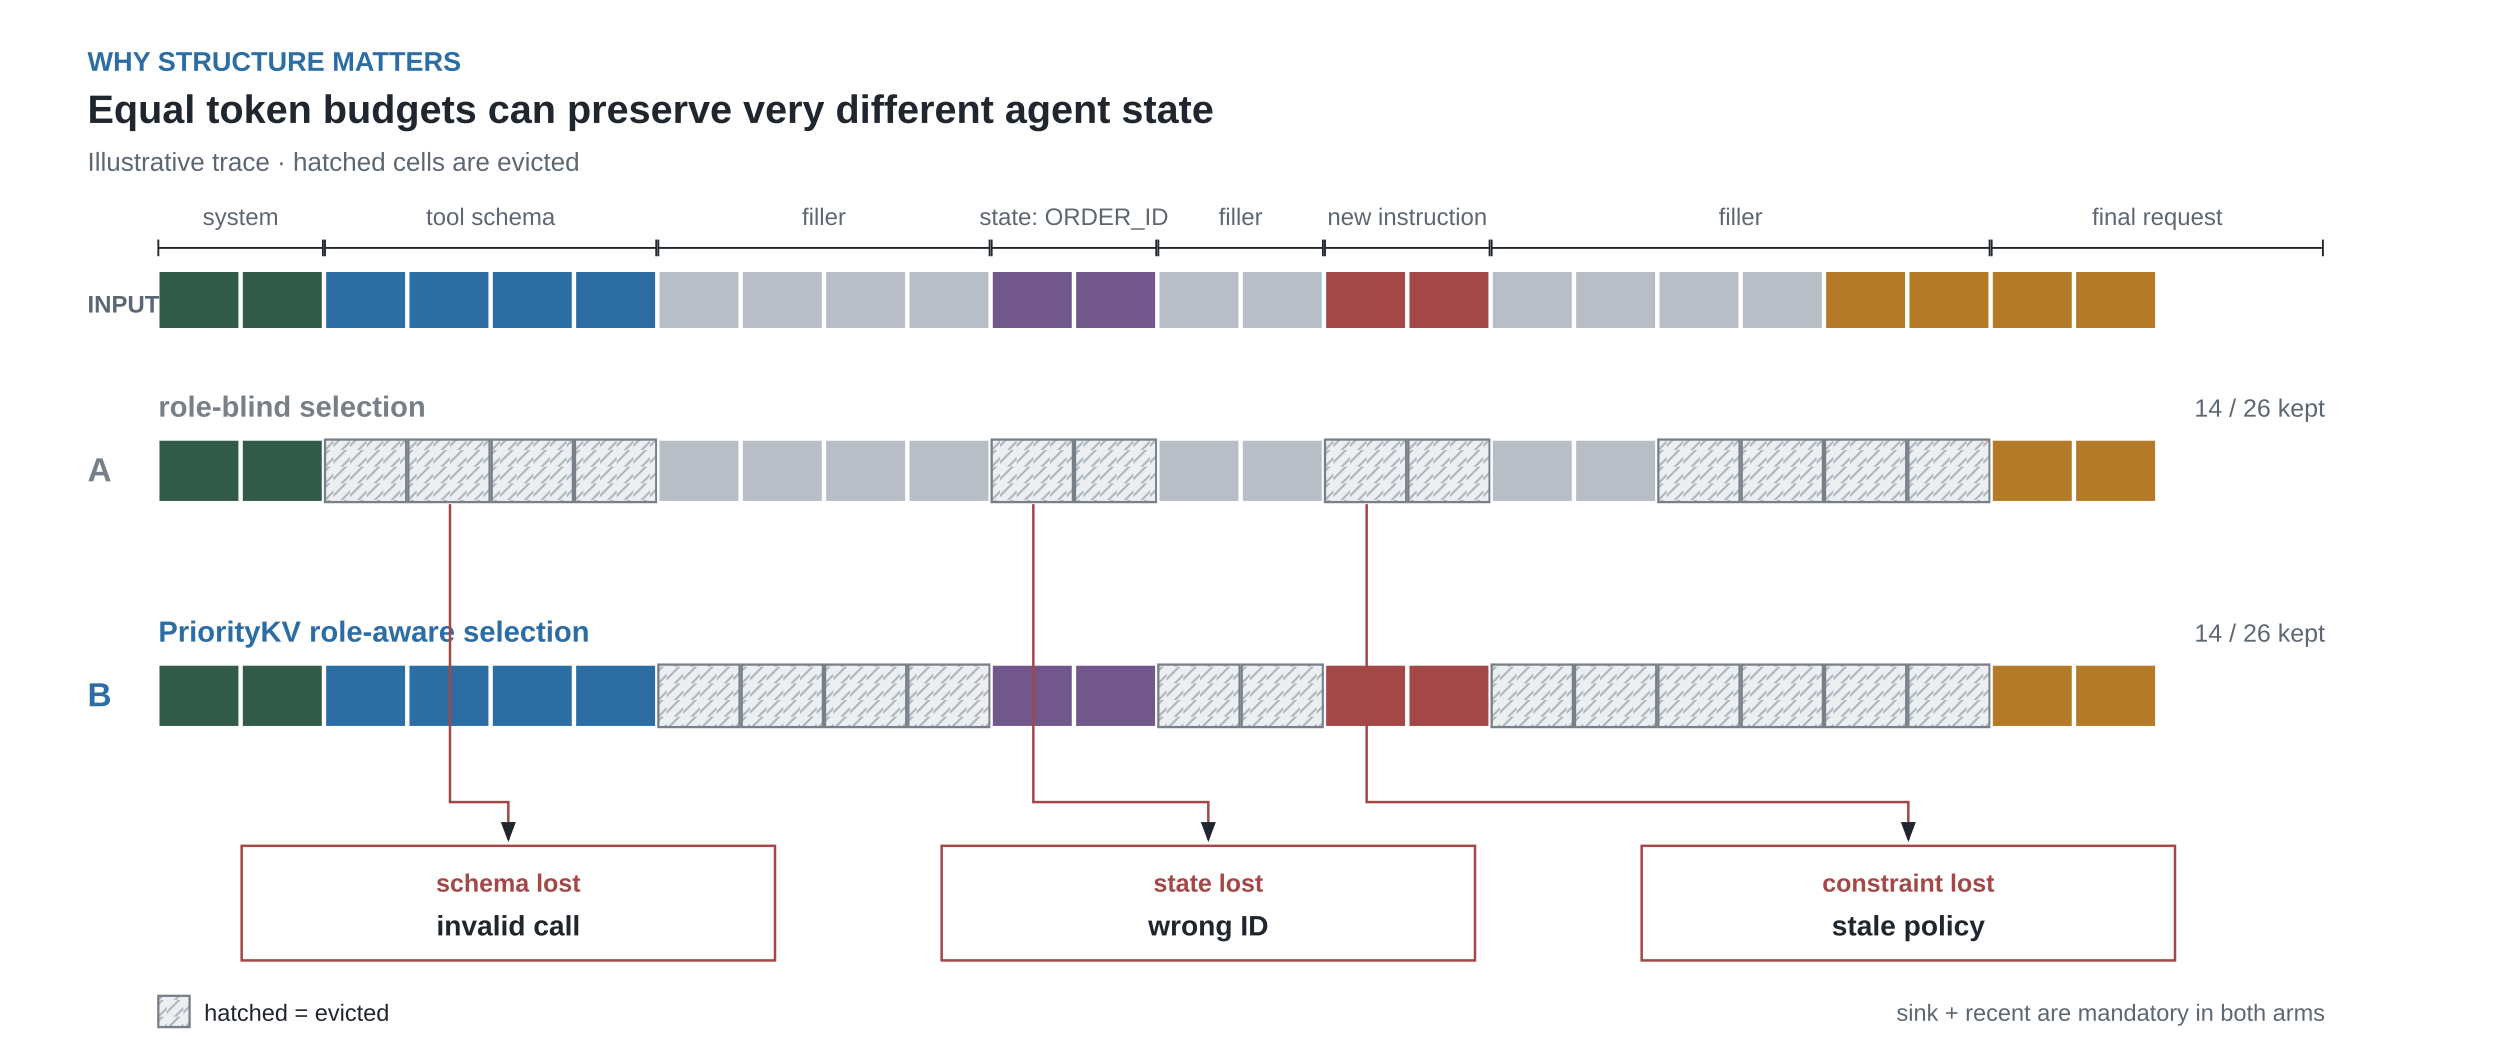
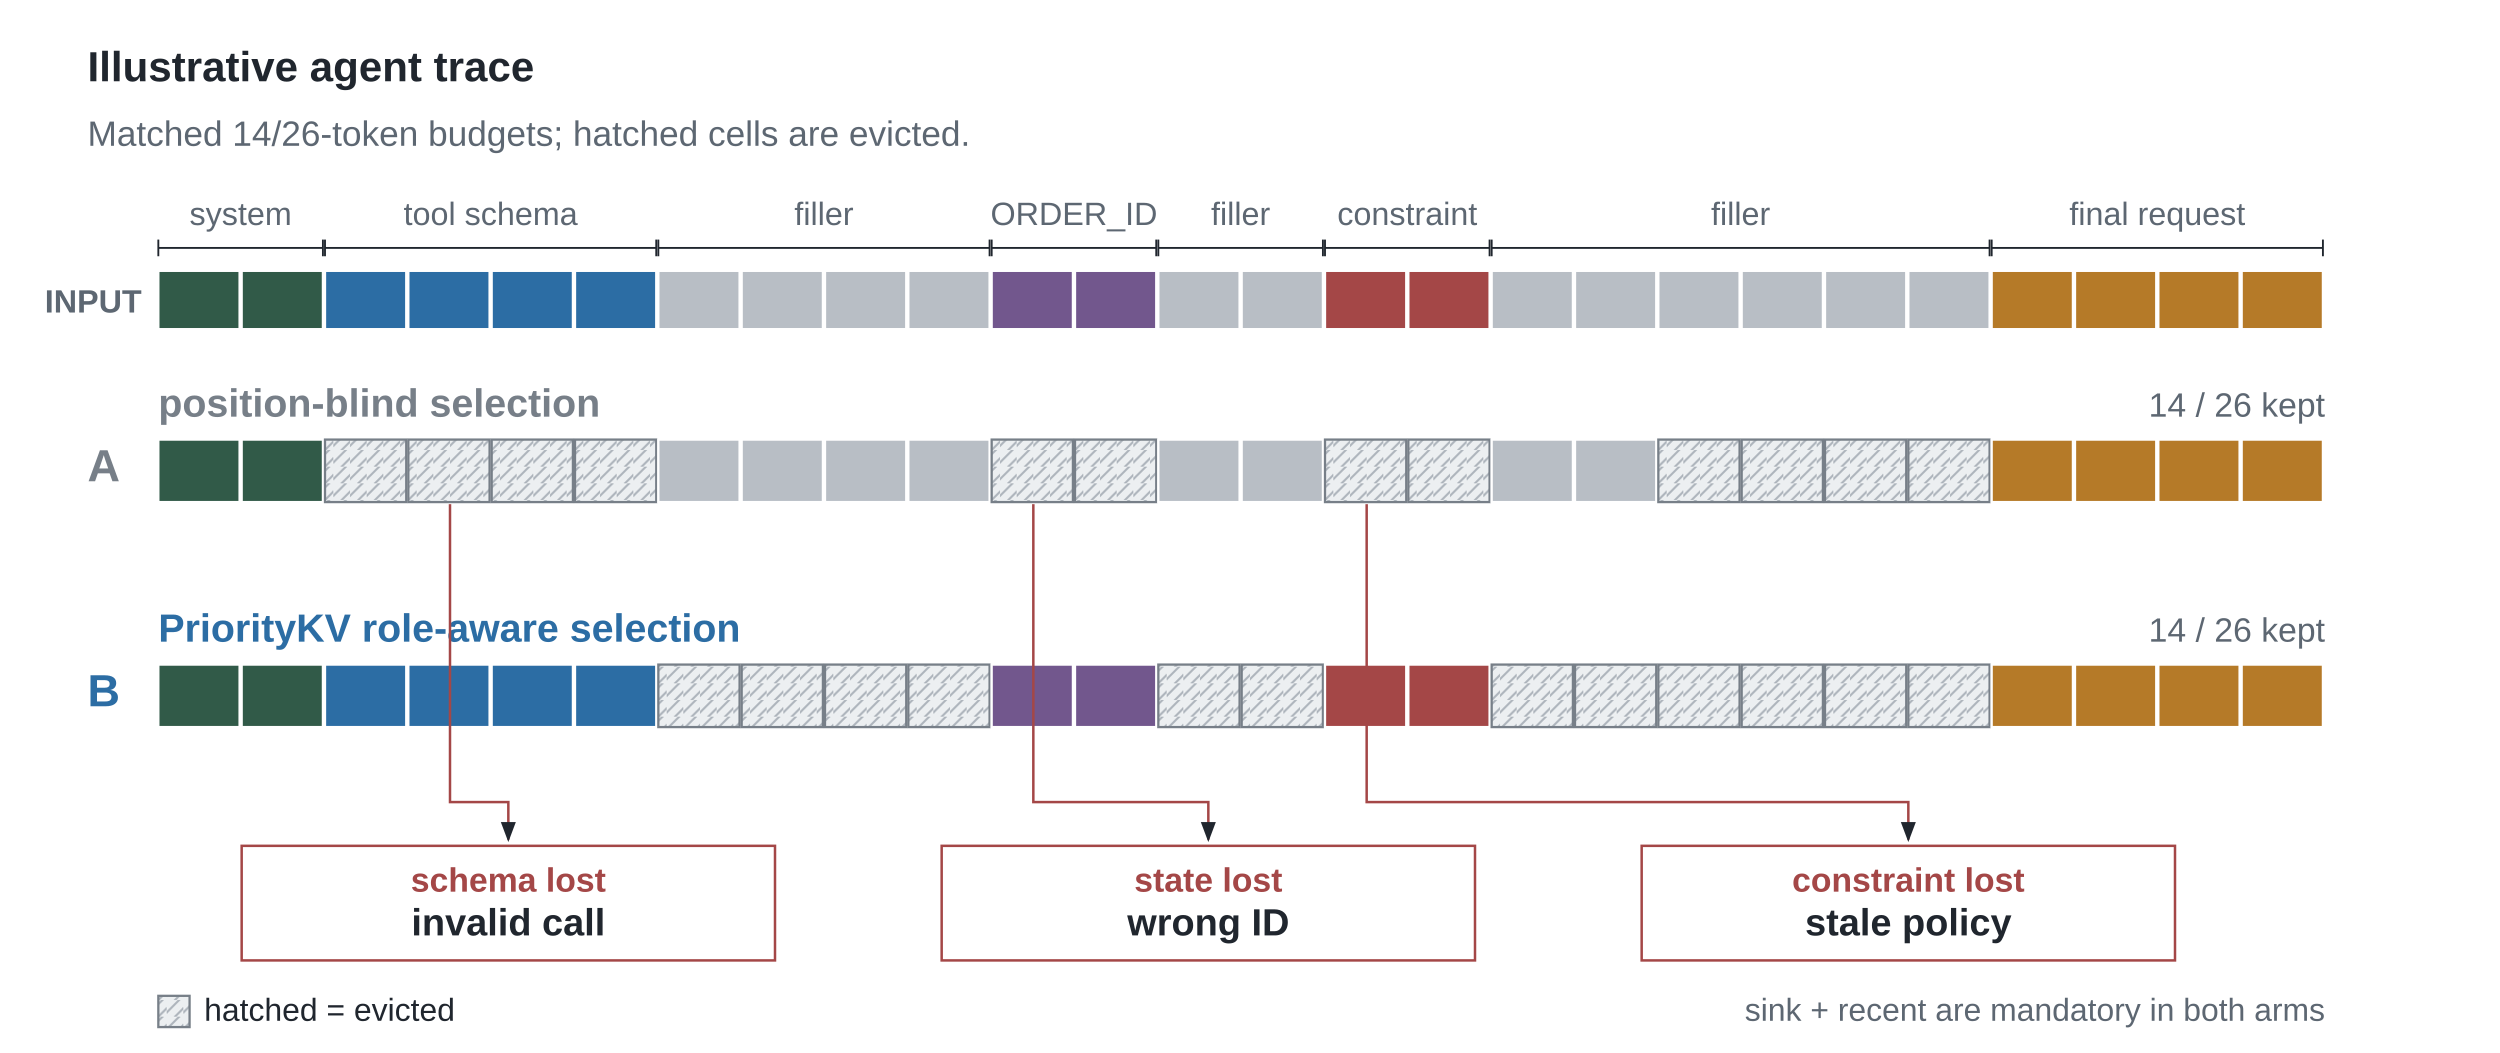
<svg xmlns="http://www.w3.org/2000/svg" width="1200" height="505" viewBox="0 0 1200 505" role="img" aria-labelledby="title">
  <defs>
    <marker id="arrow" markerWidth="8" markerHeight="6" refX="7" refY="3" orient="auto">
      <path d="M0,0 L8,3 L0,6 z" fill="#20262E" />
    </marker>
    <pattern id="evictedHatch" width="8" height="8" patternUnits="userSpaceOnUse">
      <rect width="8" height="8" fill="#ECEFF1" />
      <path d="M-2,8 L8,-2 M2,10 L10,2" stroke="#AEB5BC" stroke-width="1" />
    </pattern>
  </defs>
  <rect x="0.0" y="0.0" width="1200.0" height="505.0" fill="white" stroke="white" stroke-width="1.1" />
-   <text x="42.0" y="34.0" text-anchor="start" font-family="Liberation Sans,Arial,sans-serif" font-size="13.0" font-weight="700" fill="#2C6DA4">WHY STRUCTURE MATTERS</text>
-   <text x="42.0" y="59.0" text-anchor="start" font-family="Liberation Sans,Arial,sans-serif" font-size="19.0" font-weight="700" fill="#20262E">Equal token budgets can preserve very different agent state</text>
-   <text x="42.0" y="82.0" text-anchor="start" font-family="Liberation Sans,Arial,sans-serif" font-size="12.5" font-weight="400" fill="#5D6772">Illustrative trace · hatched cells are evicted</text>
+   <text x="42.0" y="39.0" text-anchor="start" font-family="Liberation Sans,Arial,sans-serif" font-size="20.2" font-weight="700" fill="#20262E">Illustrative agent trace</text>
+   <text x="42.0" y="70.0" text-anchor="start" font-family="Liberation Sans,Arial,sans-serif" font-size="16.9" font-weight="400" fill="#5D6772">Matched 14/26-token budgets; hatched cells are evicted.</text>
  <line x1="76.0" y1="119.0" x2="155.0" y2="119.0" stroke="#20262E" stroke-width="0.9" />
  <line x1="76.0" y1="115.0" x2="76.0" y2="123.0" stroke="#20262E" stroke-width="0.9" />
  <line x1="155.0" y1="115.0" x2="155.0" y2="123.0" stroke="#20262E" stroke-width="0.9" />
-   <text x="115.5" y="108.0" text-anchor="middle" font-family="Liberation Sans,Arial,sans-serif" font-size="11.5" font-weight="400" fill="#5D6772">system</text>
+   <text x="115.5" y="108.0" text-anchor="middle" font-family="Liberation Sans,Arial,sans-serif" font-size="15.5" font-weight="400" fill="#5D6772">system</text>
  <line x1="156.0" y1="119.0" x2="315.0" y2="119.0" stroke="#20262E" stroke-width="0.9" />
  <line x1="156.0" y1="115.0" x2="156.0" y2="123.0" stroke="#20262E" stroke-width="0.9" />
  <line x1="315.0" y1="115.0" x2="315.0" y2="123.0" stroke="#20262E" stroke-width="0.9" />
-   <text x="235.5" y="108.0" text-anchor="middle" font-family="Liberation Sans,Arial,sans-serif" font-size="11.5" font-weight="400" fill="#5D6772">tool schema</text>
+   <text x="235.5" y="108.0" text-anchor="middle" font-family="Liberation Sans,Arial,sans-serif" font-size="15.5" font-weight="400" fill="#5D6772">tool schema</text>
  <line x1="316.0" y1="119.0" x2="475.0" y2="119.0" stroke="#20262E" stroke-width="0.9" />
  <line x1="316.0" y1="115.0" x2="316.0" y2="123.0" stroke="#20262E" stroke-width="0.9" />
  <line x1="475.0" y1="115.0" x2="475.0" y2="123.0" stroke="#20262E" stroke-width="0.9" />
-   <text x="395.5" y="108.0" text-anchor="middle" font-family="Liberation Sans,Arial,sans-serif" font-size="11.5" font-weight="400" fill="#5D6772">filler</text>
+   <text x="395.5" y="108.0" text-anchor="middle" font-family="Liberation Sans,Arial,sans-serif" font-size="15.5" font-weight="400" fill="#5D6772">filler</text>
  <line x1="476.0" y1="119.0" x2="555.0" y2="119.0" stroke="#20262E" stroke-width="0.9" />
  <line x1="476.0" y1="115.0" x2="476.0" y2="123.0" stroke="#20262E" stroke-width="0.9" />
  <line x1="555.0" y1="115.0" x2="555.0" y2="123.0" stroke="#20262E" stroke-width="0.9" />
-   <text x="515.5" y="108.0" text-anchor="middle" font-family="Liberation Sans,Arial,sans-serif" font-size="11.5" font-weight="400" fill="#5D6772">state: ORDER_ID</text>
+   <text x="515.5" y="108.0" text-anchor="middle" font-family="Liberation Sans,Arial,sans-serif" font-size="15.5" font-weight="400" fill="#5D6772">ORDER_ID</text>
  <line x1="556.0" y1="119.0" x2="635.0" y2="119.0" stroke="#20262E" stroke-width="0.9" />
  <line x1="556.0" y1="115.0" x2="556.0" y2="123.0" stroke="#20262E" stroke-width="0.9" />
  <line x1="635.0" y1="115.0" x2="635.0" y2="123.0" stroke="#20262E" stroke-width="0.9" />
-   <text x="595.5" y="108.0" text-anchor="middle" font-family="Liberation Sans,Arial,sans-serif" font-size="11.5" font-weight="400" fill="#5D6772">filler</text>
+   <text x="595.5" y="108.0" text-anchor="middle" font-family="Liberation Sans,Arial,sans-serif" font-size="15.5" font-weight="400" fill="#5D6772">filler</text>
  <line x1="636.0" y1="119.0" x2="715.0" y2="119.0" stroke="#20262E" stroke-width="0.9" />
  <line x1="636.0" y1="115.0" x2="636.0" y2="123.0" stroke="#20262E" stroke-width="0.9" />
  <line x1="715.0" y1="115.0" x2="715.0" y2="123.0" stroke="#20262E" stroke-width="0.9" />
-   <text x="675.5" y="108.0" text-anchor="middle" font-family="Liberation Sans,Arial,sans-serif" font-size="11.5" font-weight="400" fill="#5D6772">new instruction</text>
+   <text x="675.5" y="108.0" text-anchor="middle" font-family="Liberation Sans,Arial,sans-serif" font-size="15.5" font-weight="400" fill="#5D6772">constraint</text>
  <line x1="716.0" y1="119.0" x2="955.0" y2="119.0" stroke="#20262E" stroke-width="0.9" />
  <line x1="716.0" y1="115.0" x2="716.0" y2="123.0" stroke="#20262E" stroke-width="0.9" />
  <line x1="955.0" y1="115.0" x2="955.0" y2="123.0" stroke="#20262E" stroke-width="0.9" />
-   <text x="835.5" y="108.0" text-anchor="middle" font-family="Liberation Sans,Arial,sans-serif" font-size="11.5" font-weight="400" fill="#5D6772">filler</text>
+   <text x="835.5" y="108.0" text-anchor="middle" font-family="Liberation Sans,Arial,sans-serif" font-size="15.5" font-weight="400" fill="#5D6772">filler</text>
  <line x1="956.0" y1="119.0" x2="1115.0" y2="119.0" stroke="#20262E" stroke-width="0.9" />
  <line x1="956.0" y1="115.0" x2="956.0" y2="123.0" stroke="#20262E" stroke-width="0.9" />
  <line x1="1115.0" y1="115.0" x2="1115.0" y2="123.0" stroke="#20262E" stroke-width="0.9" />
-   <text x="1035.5" y="108.0" text-anchor="middle" font-family="Liberation Sans,Arial,sans-serif" font-size="11.5" font-weight="400" fill="#5D6772">final request</text>
+   <text x="1035.5" y="108.0" text-anchor="middle" font-family="Liberation Sans,Arial,sans-serif" font-size="15.5" font-weight="400" fill="#5D6772">final request</text>
  <rect x="76.0" y="130.0" width="39.0" height="28.0" fill="#315A48" stroke="white" stroke-width="1.1" />
  <rect x="116.0" y="130.0" width="39.0" height="28.0" fill="#315A48" stroke="white" stroke-width="1.1" />
  <rect x="156.0" y="130.0" width="39.0" height="28.0" fill="#2C6DA4" stroke="white" stroke-width="1.1" />
  <rect x="196.0" y="130.0" width="39.0" height="28.0" fill="#2C6DA4" stroke="white" stroke-width="1.1" />
  <rect x="236.0" y="130.0" width="39.0" height="28.0" fill="#2C6DA4" stroke="white" stroke-width="1.1" />
  <rect x="276.0" y="130.0" width="39.0" height="28.0" fill="#2C6DA4" stroke="white" stroke-width="1.1" />
  <rect x="316.0" y="130.0" width="39.0" height="28.0" fill="#B8BEC5" stroke="white" stroke-width="1.1" />
  <rect x="356.0" y="130.0" width="39.0" height="28.0" fill="#B8BEC5" stroke="white" stroke-width="1.1" />
  <rect x="396.0" y="130.0" width="39.0" height="28.0" fill="#B8BEC5" stroke="white" stroke-width="1.1" />
  <rect x="436.0" y="130.0" width="39.0" height="28.0" fill="#B8BEC5" stroke="white" stroke-width="1.1" />
  <rect x="476.0" y="130.0" width="39.0" height="28.0" fill="#72578D" stroke="white" stroke-width="1.1" />
  <rect x="516.0" y="130.0" width="39.0" height="28.0" fill="#72578D" stroke="white" stroke-width="1.1" />
  <rect x="556.0" y="130.0" width="39.0" height="28.0" fill="#B8BEC5" stroke="white" stroke-width="1.1" />
  <rect x="596.0" y="130.0" width="39.0" height="28.0" fill="#B8BEC5" stroke="white" stroke-width="1.1" />
  <rect x="636.0" y="130.0" width="39.0" height="28.0" fill="#A44747" stroke="white" stroke-width="1.1" />
  <rect x="676.0" y="130.0" width="39.0" height="28.0" fill="#A44747" stroke="white" stroke-width="1.1" />
  <rect x="716.0" y="130.0" width="39.0" height="28.0" fill="#B8BEC5" stroke="white" stroke-width="1.1" />
  <rect x="756.0" y="130.0" width="39.0" height="28.0" fill="#B8BEC5" stroke="white" stroke-width="1.1" />
  <rect x="796.0" y="130.0" width="39.0" height="28.0" fill="#B8BEC5" stroke="white" stroke-width="1.1" />
  <rect x="836.0" y="130.0" width="39.0" height="28.0" fill="#B8BEC5" stroke="white" stroke-width="1.1" />
-   <rect x="876.0" y="130.0" width="39.0" height="28.0" fill="#B57A28" stroke="white" stroke-width="1.1" />
-   <rect x="916.0" y="130.0" width="39.0" height="28.0" fill="#B57A28" stroke="white" stroke-width="1.1" />
+   <rect x="876.0" y="130.0" width="39.0" height="28.0" fill="#B8BEC5" stroke="white" stroke-width="1.1" />
+   <rect x="916.0" y="130.0" width="39.0" height="28.0" fill="#B8BEC5" stroke="white" stroke-width="1.1" />
  <rect x="956.0" y="130.0" width="39.0" height="28.0" fill="#B57A28" stroke="white" stroke-width="1.1" />
  <rect x="996.0" y="130.0" width="39.0" height="28.0" fill="#B57A28" stroke="white" stroke-width="1.1" />
-   <text x="42.0" y="150.0" text-anchor="start" font-family="Liberation Sans,Arial,sans-serif" font-size="11.5" font-weight="700" fill="#5D6772">INPUT</text>
-   <text x="42.0" y="231.0" text-anchor="start" font-family="Liberation Sans,Arial,sans-serif" font-size="16.0" font-weight="700" fill="#777F88">A</text>
-   <text x="76.0" y="200.0" text-anchor="start" font-family="Liberation Sans,Arial,sans-serif" font-size="14.0" font-weight="700" fill="#777F88">role-blind selection</text>
-   <text x="1116.0" y="200.0" text-anchor="end" font-family="Liberation Sans,Arial,sans-serif" font-size="12.0" font-weight="400" fill="#5D6772">14 / 26 kept</text>
+   <rect x="1036.0" y="130.0" width="39.0" height="28.0" fill="#B57A28" stroke="white" stroke-width="1.1" />
+   <rect x="1076.0" y="130.0" width="39.0" height="28.0" fill="#B57A28" stroke="white" stroke-width="1.1" />
+   <text x="68.0" y="150.0" text-anchor="end" font-family="Liberation Sans,Arial,sans-serif" font-size="15.5" font-weight="700" fill="#5D6772">INPUT</text>
+   <text x="42.0" y="231.0" text-anchor="start" font-family="Liberation Sans,Arial,sans-serif" font-size="21.6" font-weight="700" fill="#777F88">A</text>
+   <text x="76.0" y="200.0" text-anchor="start" font-family="Liberation Sans,Arial,sans-serif" font-size="18.9" font-weight="700" fill="#777F88">position-blind selection</text>
+   <text x="1116.0" y="200.0" text-anchor="end" font-family="Liberation Sans,Arial,sans-serif" font-size="16.2" font-weight="400" fill="#5D6772">14 / 26 kept</text>
  <rect x="76.0" y="211.0" width="39.0" height="30.0" fill="#315A48" stroke="white" stroke-width="1.1" />
  <rect x="116.0" y="211.0" width="39.0" height="30.0" fill="#315A48" stroke="white" stroke-width="1.1" />
  <rect x="156.0" y="211.0" width="39.0" height="30.0" fill="url(#evictedHatch)" stroke="#777F88" stroke-width="1.1" />
  <rect x="196.0" y="211.0" width="39.0" height="30.0" fill="url(#evictedHatch)" stroke="#777F88" stroke-width="1.1" />
  <rect x="236.0" y="211.0" width="39.0" height="30.0" fill="url(#evictedHatch)" stroke="#777F88" stroke-width="1.1" />
  <rect x="276.0" y="211.0" width="39.0" height="30.0" fill="url(#evictedHatch)" stroke="#777F88" stroke-width="1.1" />
  <rect x="316.0" y="211.0" width="39.0" height="30.0" fill="#B8BEC5" stroke="white" stroke-width="1.1" />
  <rect x="356.0" y="211.0" width="39.0" height="30.0" fill="#B8BEC5" stroke="white" stroke-width="1.1" />
  <rect x="396.0" y="211.0" width="39.0" height="30.0" fill="#B8BEC5" stroke="white" stroke-width="1.1" />
  <rect x="436.0" y="211.0" width="39.0" height="30.0" fill="#B8BEC5" stroke="white" stroke-width="1.1" />
  <rect x="476.0" y="211.0" width="39.0" height="30.0" fill="url(#evictedHatch)" stroke="#777F88" stroke-width="1.1" />
  <rect x="516.0" y="211.0" width="39.0" height="30.0" fill="url(#evictedHatch)" stroke="#777F88" stroke-width="1.1" />
  <rect x="556.0" y="211.0" width="39.0" height="30.0" fill="#B8BEC5" stroke="white" stroke-width="1.1" />
  <rect x="596.0" y="211.0" width="39.0" height="30.0" fill="#B8BEC5" stroke="white" stroke-width="1.1" />
  <rect x="636.0" y="211.0" width="39.0" height="30.0" fill="url(#evictedHatch)" stroke="#777F88" stroke-width="1.1" />
  <rect x="676.0" y="211.0" width="39.0" height="30.0" fill="url(#evictedHatch)" stroke="#777F88" stroke-width="1.1" />
  <rect x="716.0" y="211.0" width="39.0" height="30.0" fill="#B8BEC5" stroke="white" stroke-width="1.1" />
  <rect x="756.0" y="211.0" width="39.0" height="30.0" fill="#B8BEC5" stroke="white" stroke-width="1.1" />
  <rect x="796.0" y="211.0" width="39.0" height="30.0" fill="url(#evictedHatch)" stroke="#777F88" stroke-width="1.1" />
  <rect x="836.0" y="211.0" width="39.0" height="30.0" fill="url(#evictedHatch)" stroke="#777F88" stroke-width="1.1" />
  <rect x="876.0" y="211.0" width="39.0" height="30.0" fill="url(#evictedHatch)" stroke="#777F88" stroke-width="1.1" />
  <rect x="916.0" y="211.0" width="39.0" height="30.0" fill="url(#evictedHatch)" stroke="#777F88" stroke-width="1.1" />
  <rect x="956.0" y="211.0" width="39.0" height="30.0" fill="#B57A28" stroke="white" stroke-width="1.1" />
  <rect x="996.0" y="211.0" width="39.0" height="30.0" fill="#B57A28" stroke="white" stroke-width="1.1" />
-   <text x="42.0" y="339.0" text-anchor="start" font-family="Liberation Sans,Arial,sans-serif" font-size="16.0" font-weight="700" fill="#2C6DA4">B</text>
-   <text x="76.0" y="308.0" text-anchor="start" font-family="Liberation Sans,Arial,sans-serif" font-size="14.0" font-weight="700" fill="#2C6DA4">PriorityKV role-aware selection</text>
-   <text x="1116.0" y="308.0" text-anchor="end" font-family="Liberation Sans,Arial,sans-serif" font-size="12.0" font-weight="400" fill="#5D6772">14 / 26 kept</text>
+   <rect x="1036.0" y="211.0" width="39.0" height="30.0" fill="#B57A28" stroke="white" stroke-width="1.1" />
+   <rect x="1076.0" y="211.0" width="39.0" height="30.0" fill="#B57A28" stroke="white" stroke-width="1.1" />
+   <text x="42.0" y="339.0" text-anchor="start" font-family="Liberation Sans,Arial,sans-serif" font-size="21.6" font-weight="700" fill="#2C6DA4">B</text>
+   <text x="76.0" y="308.0" text-anchor="start" font-family="Liberation Sans,Arial,sans-serif" font-size="18.9" font-weight="700" fill="#2C6DA4">PriorityKV role-aware selection</text>
+   <text x="1116.0" y="308.0" text-anchor="end" font-family="Liberation Sans,Arial,sans-serif" font-size="16.2" font-weight="400" fill="#5D6772">14 / 26 kept</text>
  <rect x="76.0" y="319.0" width="39.0" height="30.0" fill="#315A48" stroke="white" stroke-width="1.1" />
  <rect x="116.0" y="319.0" width="39.0" height="30.0" fill="#315A48" stroke="white" stroke-width="1.1" />
  <rect x="156.0" y="319.0" width="39.0" height="30.0" fill="#2C6DA4" stroke="white" stroke-width="1.1" />
  <rect x="196.0" y="319.0" width="39.0" height="30.0" fill="#2C6DA4" stroke="white" stroke-width="1.1" />
  <rect x="236.0" y="319.0" width="39.0" height="30.0" fill="#2C6DA4" stroke="white" stroke-width="1.1" />
  <rect x="276.0" y="319.0" width="39.0" height="30.0" fill="#2C6DA4" stroke="white" stroke-width="1.1" />
  <rect x="316.0" y="319.0" width="39.0" height="30.0" fill="url(#evictedHatch)" stroke="#777F88" stroke-width="1.1" />
  <rect x="356.0" y="319.0" width="39.0" height="30.0" fill="url(#evictedHatch)" stroke="#777F88" stroke-width="1.1" />
  <rect x="396.0" y="319.0" width="39.0" height="30.0" fill="url(#evictedHatch)" stroke="#777F88" stroke-width="1.1" />
  <rect x="436.0" y="319.0" width="39.0" height="30.0" fill="url(#evictedHatch)" stroke="#777F88" stroke-width="1.1" />
  <rect x="476.0" y="319.0" width="39.0" height="30.0" fill="#72578D" stroke="white" stroke-width="1.1" />
  <rect x="516.0" y="319.0" width="39.0" height="30.0" fill="#72578D" stroke="white" stroke-width="1.1" />
  <rect x="556.0" y="319.0" width="39.0" height="30.0" fill="url(#evictedHatch)" stroke="#777F88" stroke-width="1.1" />
  <rect x="596.0" y="319.0" width="39.0" height="30.0" fill="url(#evictedHatch)" stroke="#777F88" stroke-width="1.1" />
  <rect x="636.0" y="319.0" width="39.0" height="30.0" fill="#A44747" stroke="white" stroke-width="1.1" />
  <rect x="676.0" y="319.0" width="39.0" height="30.0" fill="#A44747" stroke="white" stroke-width="1.1" />
  <rect x="716.0" y="319.0" width="39.0" height="30.0" fill="url(#evictedHatch)" stroke="#777F88" stroke-width="1.1" />
  <rect x="756.0" y="319.0" width="39.0" height="30.0" fill="url(#evictedHatch)" stroke="#777F88" stroke-width="1.1" />
  <rect x="796.0" y="319.0" width="39.0" height="30.0" fill="url(#evictedHatch)" stroke="#777F88" stroke-width="1.1" />
  <rect x="836.0" y="319.0" width="39.0" height="30.0" fill="url(#evictedHatch)" stroke="#777F88" stroke-width="1.1" />
  <rect x="876.0" y="319.0" width="39.0" height="30.0" fill="url(#evictedHatch)" stroke="#777F88" stroke-width="1.1" />
  <rect x="916.0" y="319.0" width="39.0" height="30.0" fill="url(#evictedHatch)" stroke="#777F88" stroke-width="1.1" />
  <rect x="956.0" y="319.0" width="39.0" height="30.0" fill="#B57A28" stroke="white" stroke-width="1.1" />
  <rect x="996.0" y="319.0" width="39.0" height="30.0" fill="#B57A28" stroke="white" stroke-width="1.1" />
+   <rect x="1036.0" y="319.0" width="39.0" height="30.0" fill="#B57A28" stroke="white" stroke-width="1.1" />
+   <rect x="1076.0" y="319.0" width="39.0" height="30.0" fill="#B57A28" stroke="white" stroke-width="1.1" />
  <polyline points="216.0,242.0 216.0,385.0 244.0,385.0 244.0,403.0" fill="none" stroke="#A44747" stroke-width="1.2" marker-end="url(#arrow)" />
  <rect x="116.0" y="406.0" width="256.0" height="55.0" fill="white" stroke="#A44747" stroke-width="1.2" />
-   <text x="244.0" y="428.0" text-anchor="middle" font-family="Liberation Sans,Arial,sans-serif" font-size="12.0" font-weight="700" fill="#A44747">schema lost</text>
-   <text x="244.0" y="449.0" text-anchor="middle" font-family="Liberation Sans,Arial,sans-serif" font-size="13.5" font-weight="700" fill="#20262E">invalid call</text>
+   <text x="244.0" y="428.0" text-anchor="middle" font-family="Liberation Sans,Arial,sans-serif" font-size="16.2" font-weight="700" fill="#A44747">schema lost</text>
+   <text x="244.0" y="449.0" text-anchor="middle" font-family="Liberation Sans,Arial,sans-serif" font-size="18.2" font-weight="700" fill="#20262E">invalid call</text>
  <polyline points="496.0,242.0 496.0,385.0 580.0,385.0 580.0,403.0" fill="none" stroke="#A44747" stroke-width="1.2" marker-end="url(#arrow)" />
  <rect x="452.0" y="406.0" width="256.0" height="55.0" fill="white" stroke="#A44747" stroke-width="1.2" />
-   <text x="580.0" y="428.0" text-anchor="middle" font-family="Liberation Sans,Arial,sans-serif" font-size="12.0" font-weight="700" fill="#A44747">state lost</text>
-   <text x="580.0" y="449.0" text-anchor="middle" font-family="Liberation Sans,Arial,sans-serif" font-size="13.5" font-weight="700" fill="#20262E">wrong ID</text>
+   <text x="580.0" y="428.0" text-anchor="middle" font-family="Liberation Sans,Arial,sans-serif" font-size="16.2" font-weight="700" fill="#A44747">state lost</text>
+   <text x="580.0" y="449.0" text-anchor="middle" font-family="Liberation Sans,Arial,sans-serif" font-size="18.2" font-weight="700" fill="#20262E">wrong ID</text>
  <polyline points="656.0,242.0 656.0,385.0 916.0,385.0 916.0,403.0" fill="none" stroke="#A44747" stroke-width="1.2" marker-end="url(#arrow)" />
  <rect x="788.0" y="406.0" width="256.0" height="55.0" fill="white" stroke="#A44747" stroke-width="1.2" />
-   <text x="916.0" y="428.0" text-anchor="middle" font-family="Liberation Sans,Arial,sans-serif" font-size="12.0" font-weight="700" fill="#A44747">constraint lost</text>
-   <text x="916.0" y="449.0" text-anchor="middle" font-family="Liberation Sans,Arial,sans-serif" font-size="13.5" font-weight="700" fill="#20262E">stale policy</text>
+   <text x="916.0" y="428.0" text-anchor="middle" font-family="Liberation Sans,Arial,sans-serif" font-size="16.2" font-weight="700" fill="#A44747">constraint lost</text>
+   <text x="916.0" y="449.0" text-anchor="middle" font-family="Liberation Sans,Arial,sans-serif" font-size="18.2" font-weight="700" fill="#20262E">stale policy</text>
  <rect x="76.0" y="478.0" width="15.0" height="15.0" fill="url(#evictedHatch)" stroke="#777F88" stroke-width="1.1" />
-   <text x="98.0" y="490.0" text-anchor="start" font-family="Liberation Sans,Arial,sans-serif" font-size="11.3" font-weight="400" fill="#20262E">hatched = evicted</text>
-   <text x="1116.0" y="490.0" text-anchor="end" font-family="Liberation Sans,Arial,sans-serif" font-size="11.3" font-weight="400" fill="#5D6772">sink + recent are mandatory in both arms</text>
+   <text x="98.0" y="490.0" text-anchor="start" font-family="Liberation Sans,Arial,sans-serif" font-size="15.3" font-weight="400" fill="#20262E">hatched = evicted</text>
+   <text x="1116.0" y="490.0" text-anchor="end" font-family="Liberation Sans,Arial,sans-serif" font-size="15.3" font-weight="400" fill="#5D6772">sink + recent are mandatory in both arms</text>
</svg>
